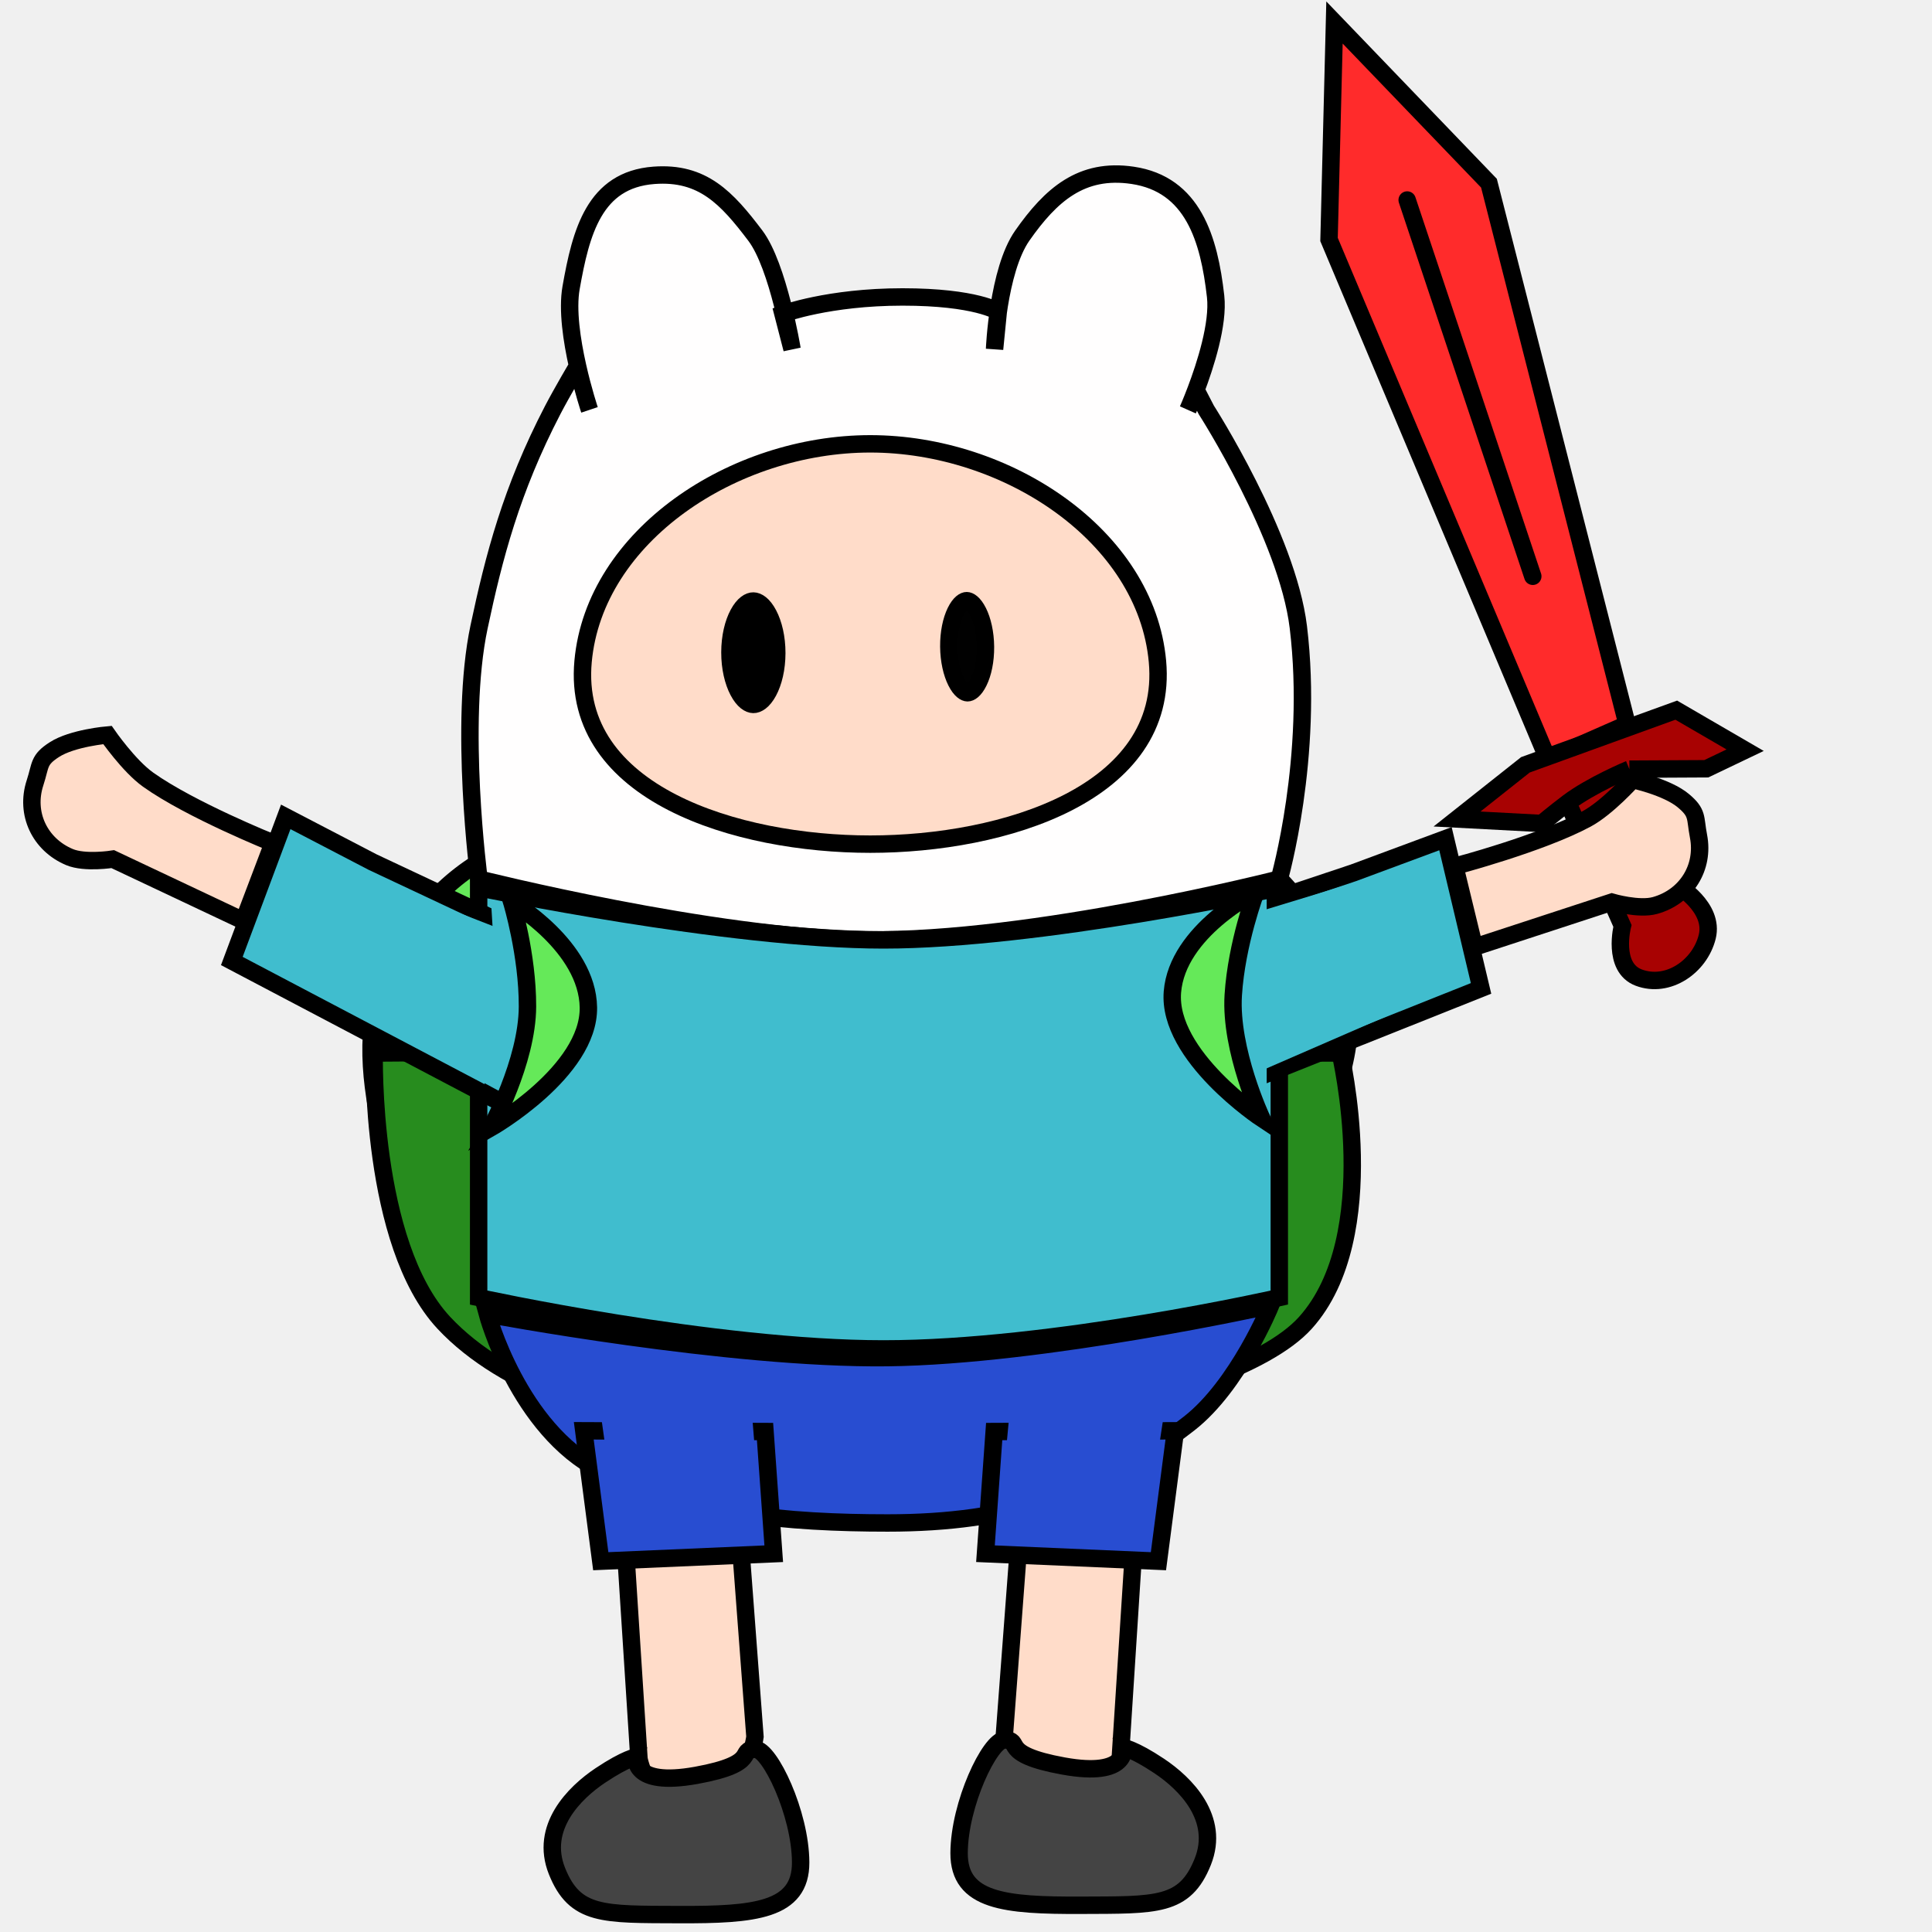
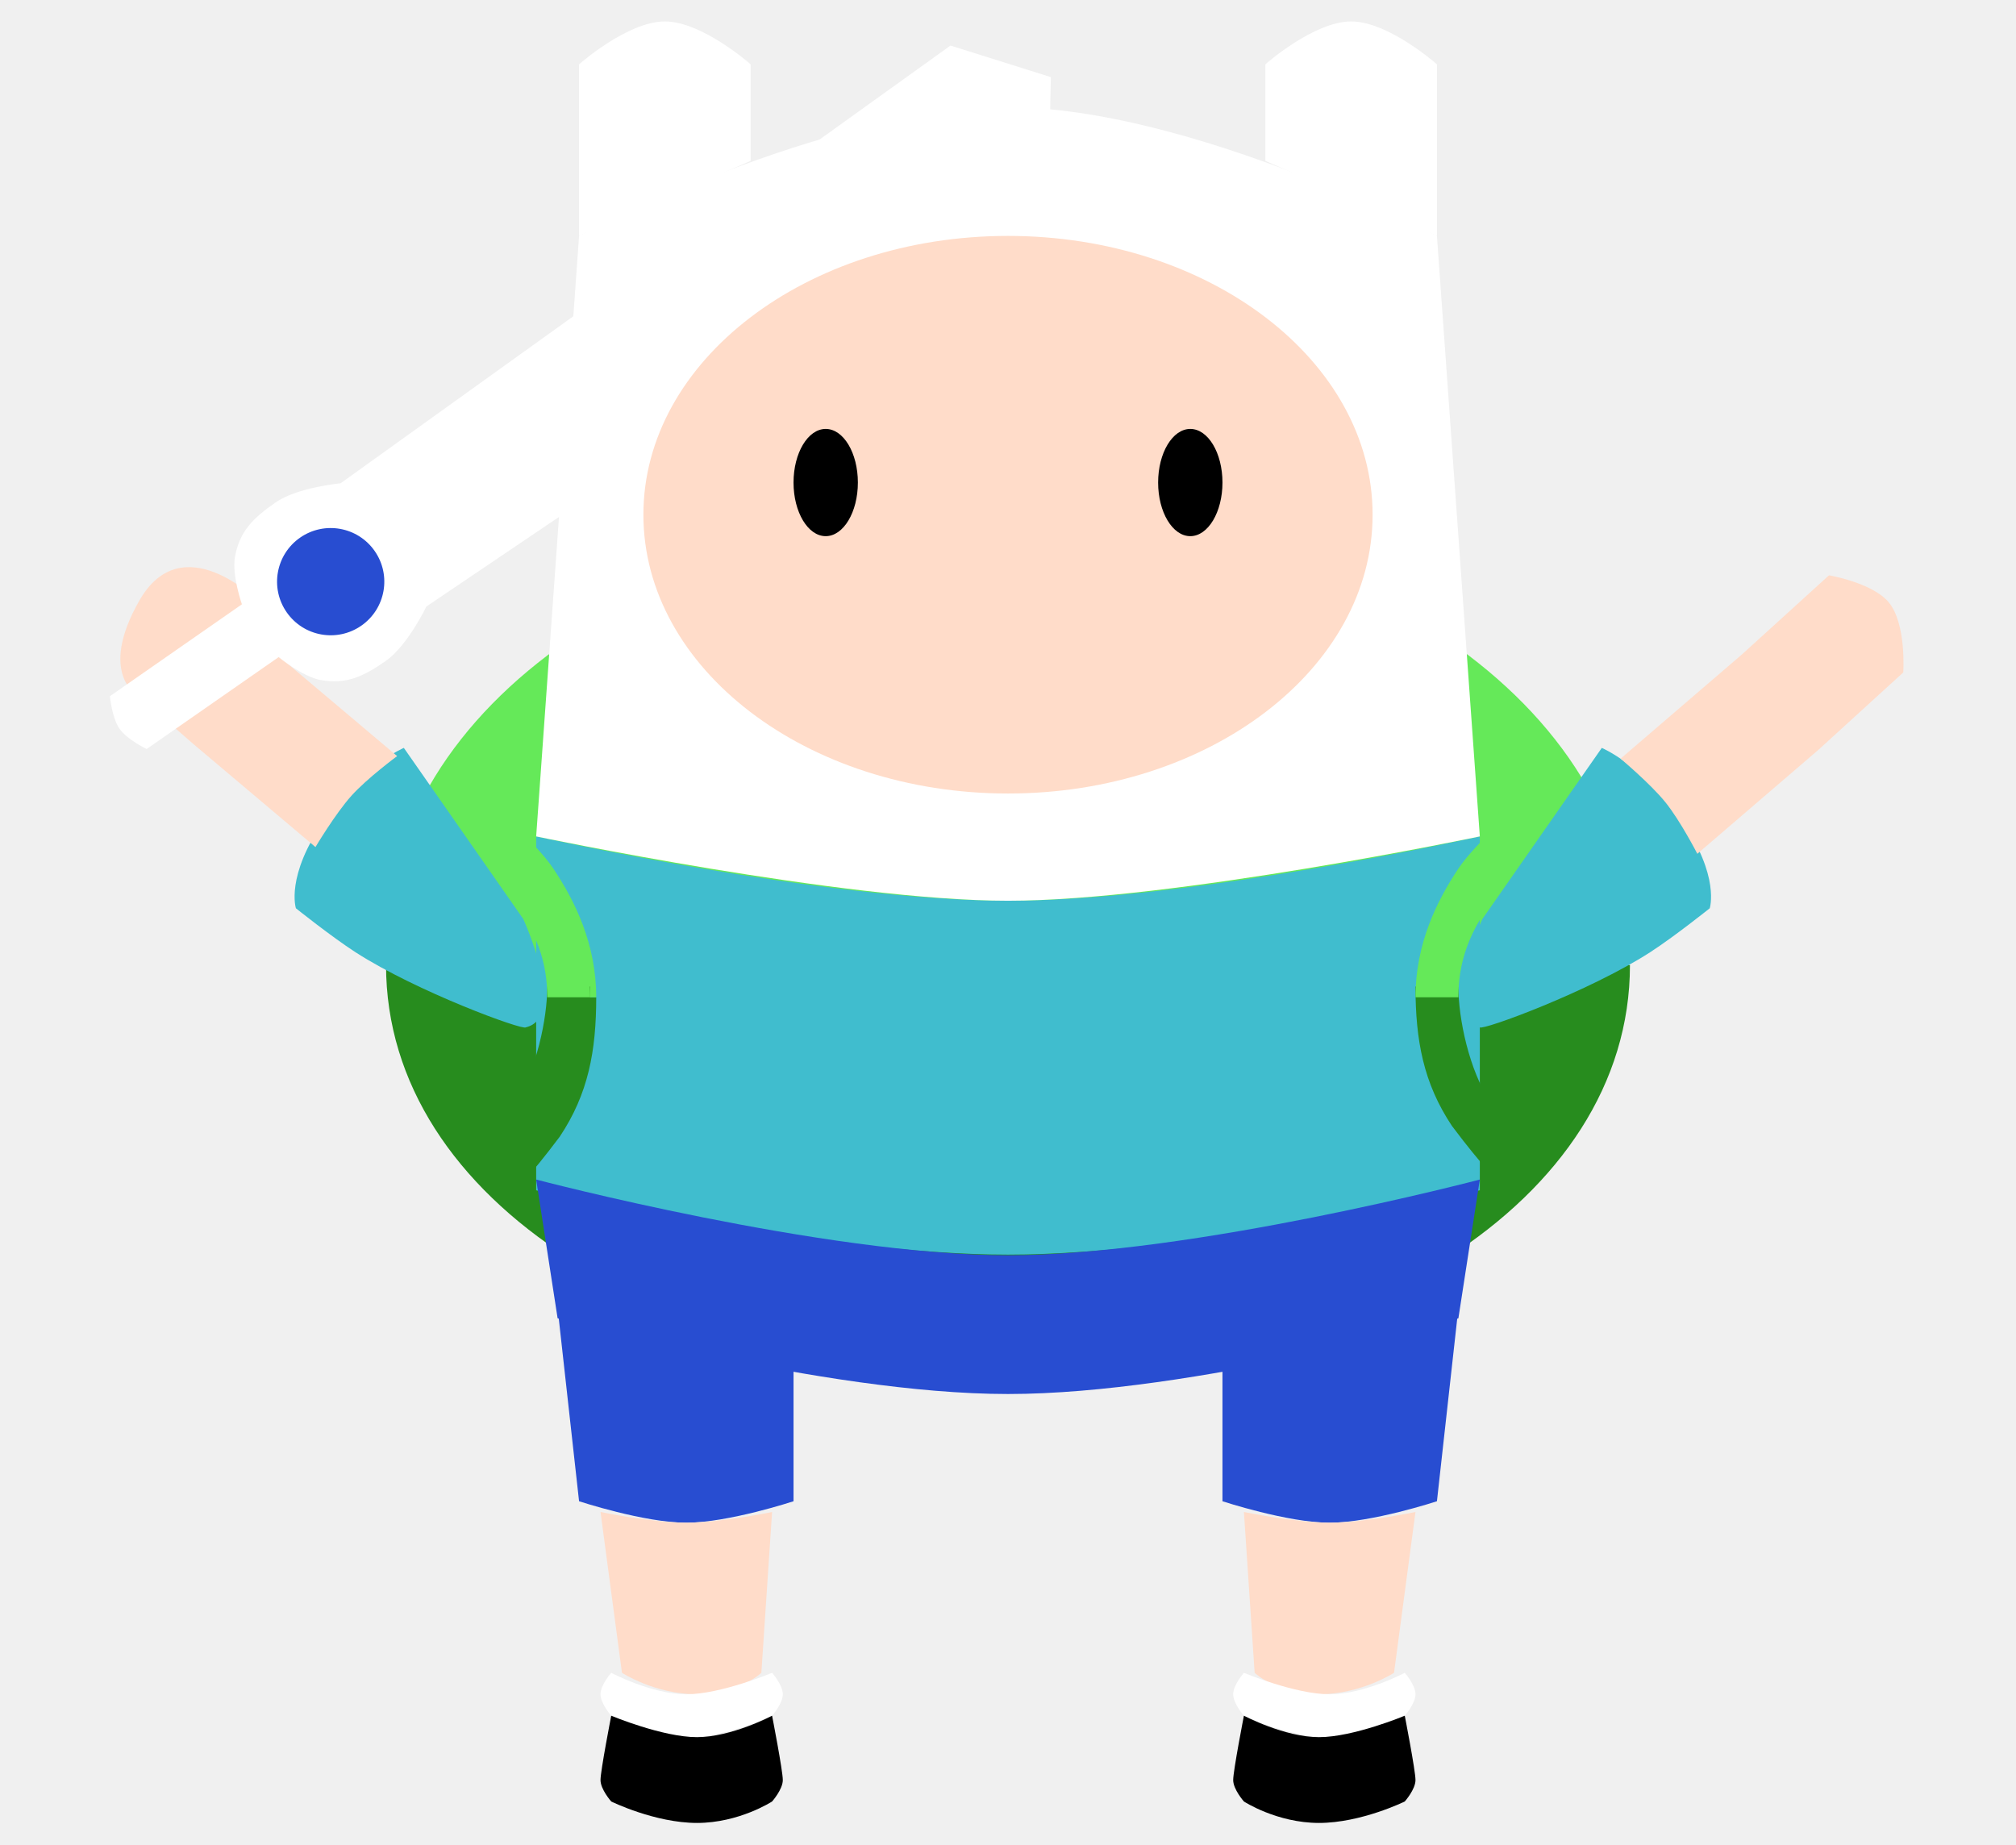
- <svg xmlns="http://www.w3.org/2000/svg" width="111" height="111" viewBox="0 0 111 111" fill="none">
-   <path d="M48.346 50.424C48.346 50.424 29.5 41 22.346 55.424C19.483 61.197 23.5 69.5 23.5 69.5H73C73 69.5 79.63 61.236 76.846 55.424C68.5 38 48.346 50.424 48.346 50.424Z" fill="#65E959" stroke="black" />
-   <path d="M25.5 76C21.235 71.43 21.5 60.5 21.5 60.5C40.167 60.333 77 60.5 77 60.5C77 60.5 79.5 71 75 76C70.5 81 50.5 83.5 50.5 83.5C50.5 83.5 32.5 83.5 25.5 76Z" fill="#278C1E" stroke="black" />
-   <path d="M51 78C41.837 78.112 28 75.5 28 75.5C28 75.5 29.781 82.106 34.5 84.5C39.44 87.005 45.294 87.5 51 87.5C58 87.5 63.064 85.87 68.315 81.788C71.122 79.605 73 75 73 75C73 75 59.992 77.89 51 78Z" fill="#284DD1" stroke="black" />
-   <path d="M57.697 99.784L58.512 88.966L65.139 88.939L64.36 101.05C64.36 101.05 63.881 103.756 61.549 103.765C58.196 103.779 57.697 99.784 57.697 99.784Z" fill="#FFDCC9" stroke="black" />
-   <path d="M55.103 106.464C55.115 103.639 56.88 99.971 57.699 99.967C58.812 99.963 57.32 100.779 61.103 101.464C64.887 102.148 64.541 100.409 64.541 100.409C64.541 100.409 65.103 100.464 66.603 101.464C68.114 102.471 70.103 104.464 69.103 106.964C68.068 109.553 66.449 109.446 62.103 109.464C57.757 109.481 55.092 109.24 55.103 106.464Z" fill="#444444" stroke="black" />
-   <path d="M56.618 89.266L57.119 82.247L67.532 82.204L66.556 89.697L56.618 89.266Z" fill="#284DD1" stroke="black" />
-   <path d="M57.437 87.22L58.012 81.057L66.936 80.816L65.944 87.404L57.437 87.22Z" fill="#284DD1" />
-   <path d="M43.375 99.784L42.56 88.966L35.933 88.939L36.712 101.05C36.712 101.05 37.191 103.756 39.523 103.765C42.876 103.779 43.375 99.784 43.375 99.784Z" fill="#FFDCC9" stroke="black" />
-   <path d="M46 107C45.989 104.175 44.223 100.507 43.404 100.504C42.291 100.499 43.784 101.315 40 102C36.216 102.685 36.563 100.945 36.563 100.945C36.563 100.945 36 101 34.5 102C32.989 103.007 31 105 32 107.5C33.036 110.089 34.654 109.982 39 110C43.346 110.018 46.011 109.776 46 107Z" fill="#444444" stroke="black" />
-   <path d="M44.454 89.267L43.953 82.247L33.54 82.204L34.516 89.697L44.454 89.267Z" fill="#284DD1" stroke="black" />
-   <path d="M43.582 85.894L43.097 79.911L34.314 79.787L35.205 86.178L43.582 85.894Z" fill="#284DD1" />
-   <path d="M49.736 53.996C40.942 53.879 27.522 50.502 27.522 50.502C27.522 50.502 26.347 41.571 27.522 36.028C28.376 32 29.372 28.144 31.76 23.549C32.281 22.547 33.181 21.023 33.181 21.023C32.857 19.579 32.586 17.806 32.811 16.531C33.376 13.331 34.144 10.33 37.571 10.073C40.372 9.863 41.763 11.379 43.396 13.537C44.145 14.527 44.722 16.486 45.082 17.999C45.597 17.826 48.092 17.061 51.852 17.061C56.09 17.061 57.355 17.902 57.355 17.902C57.564 16.459 57.968 14.629 58.734 13.537C60.377 11.192 62.132 9.636 65.074 10.073C68.543 10.588 69.469 13.736 69.841 17.03C70.019 18.61 69.244 20.998 68.712 22.403L69.305 23.549C69.305 23.549 73.961 30.807 74.594 36.028C75.5 43.499 73.5 50.502 73.5 50.502C73.5 50.502 59.346 54.124 49.736 53.996Z" fill="#FFFEFE" />
-   <path d="M68.248 23.549C68.248 23.549 68.45 23.096 68.712 22.403M33.869 23.549C33.869 23.549 33.499 22.445 33.181 21.023M68.712 22.403C69.244 20.998 70.019 18.61 69.841 17.03C69.469 13.736 68.543 10.588 65.074 10.073C62.132 9.636 60.377 11.192 58.734 13.537C57.325 15.548 57.141 20.056 57.141 20.056L57.355 17.902C57.355 17.902 56.09 17.061 51.852 17.061C47.614 17.061 44.983 18.033 44.983 18.033L45.505 20.056C45.505 20.056 44.719 15.285 43.396 13.537C41.763 11.379 40.372 9.863 37.571 10.073C34.144 10.33 33.376 13.331 32.811 16.531C32.586 17.806 32.857 19.579 33.181 21.023M68.712 22.403L69.305 23.549C69.305 23.549 73.961 30.807 74.594 36.028C75.5 43.499 73.5 50.502 73.5 50.502C73.5 50.502 59.346 54.124 49.736 53.996C40.942 53.879 27.522 50.502 27.522 50.502C27.522 50.502 26.347 41.571 27.522 36.028C28.376 32 29.372 28.144 31.76 23.549C32.281 22.547 33.181 21.023 33.181 21.023" stroke="black" />
-   <path d="M33.5 37.999C34.159 30.781 42.146 25.5 50 25.5C57.854 25.5 65.841 30.781 66.5 37.999C67.194 45.606 57.638 48.499 50 48.499C42.362 48.499 32.806 45.606 33.5 37.999Z" fill="#FFDCC9" stroke="black" />
-   <path d="M73.5 74.55L73.5 51.001C73.5 51.001 59.675 54.001 50.758 54.001C41.842 54.001 27.5 51 27.5 51V74.55C27.5 74.55 41.017 77.5 50.758 77.5C60.5 77.5 73.5 74.55 73.5 74.55Z" fill="#40BDCE" stroke="black" />
-   <path d="M76.358 13.761L88.927 43.618L93.482 41.615L85.546 10.525L76.671 1.293L76.358 13.761Z" fill="#FF2B2B" stroke="black" />
-   <path d="M88.58 47.312L83.711 47.055L87.641 43.941L96.306 40.801L100.264 43.101L98.034 44.168L93.614 44.191L96.359 50.856C96.359 50.856 98.512 52.114 98.085 53.825C97.658 55.536 95.829 56.797 94.151 56.166C92.602 55.583 93.214 53.193 93.214 53.193L90.079 46.119C89.255 46.743 88.58 47.312 88.58 47.312Z" fill="#A80202" />
-   <path d="M93.614 44.191L98.034 44.168L100.264 43.101L96.306 40.801L87.641 43.941L83.711 47.055L88.58 47.312C88.58 47.312 89.255 46.743 90.079 46.119M93.614 44.191L96.359 50.856C96.359 50.856 98.512 52.114 98.085 53.825C97.658 55.536 95.829 56.797 94.151 56.166C92.602 55.583 93.214 53.193 93.214 53.193L90.079 46.119M93.614 44.191C93.614 44.191 91.428 45.098 90.079 46.119" stroke="black" />
-   <path d="M88.064 33.11L80.847 11.491" stroke="black" stroke-linecap="round" />
-   <path d="M91.16 47.047C88.523 48.469 83.582 49.768 83.582 49.768L84.709 54.415L92.605 51.831C92.605 51.831 94.158 52.284 95.088 52.023C96.877 51.522 97.935 49.853 97.584 48.037C97.376 46.96 97.566 46.715 96.714 46.002C95.769 45.212 93.796 44.793 93.796 44.793C93.796 44.793 92.357 46.401 91.16 47.047Z" fill="#FFDCC9" stroke="black" />
-   <path d="M85.091 56.787L83.047 48.185L77.763 50.145L73.276 51.644L73.276 61.5L85.091 56.787Z" fill="#40BDCE" stroke="black" />
-   <path d="M84 56.5L82.005 49.392L77.494 50.802L72.41 52.35L72.5 61.5L84 56.5Z" fill="#40BDCE" />
-   <path d="M67.359 56.992C67.642 53.484 72.16 51.23 72.16 51.23C72.16 51.23 71.043 54.19 70.855 57.171C70.654 60.343 72.495 64.264 72.495 64.264C72.495 64.264 67.063 60.665 67.359 56.992Z" fill="#65E959" stroke="black" />
-   <path d="M8.509 44.793C10.948 46.532 15.69 48.436 15.69 48.436L13.993 52.907L6.48 49.36C6.48 49.36 4.883 49.617 3.992 49.242C2.279 48.522 1.437 46.735 2.012 44.976C2.352 43.934 2.194 43.666 3.128 43.066C4.164 42.399 6.174 42.228 6.174 42.228C6.174 42.228 7.402 44.004 8.509 44.793Z" fill="#FFDCC9" stroke="black" />
-   <path d="M13.319 55.212L16.417 46.932L21.416 49.534L27.754 52.513L28.396 63.148L13.319 55.212Z" fill="#40BDCE" stroke="black" />
-   <path d="M15.225 55.413L18.081 48.861L22.571 50.969L28.518 53.283L29.514 63.137L15.225 55.413Z" fill="#40BDCE" />
-   <path d="M33.805 57.884C33.755 54.364 29.397 51.815 29.397 51.815C29.397 51.815 30.315 54.843 30.305 57.83C30.294 61.009 28.198 64.799 28.198 64.799C28.198 64.799 33.856 61.568 33.805 57.884Z" fill="#65E959" stroke="black" />
-   <path d="M44.629 37.523C44.627 38.416 44.433 39.197 44.144 39.735C43.843 40.294 43.513 40.476 43.279 40.472C43.044 40.468 42.715 40.276 42.416 39.706C42.128 39.159 41.935 38.372 41.937 37.479C41.938 36.586 42.132 35.805 42.422 35.267C42.722 34.708 43.052 34.526 43.286 34.53C43.521 34.534 43.85 34.726 44.149 35.296C44.437 35.843 44.63 36.63 44.629 37.523Z" fill="black" stroke="black" />
-   <path d="M56.618 37.163C56.624 37.972 56.468 38.679 56.231 39.164C55.98 39.681 55.721 39.804 55.588 39.803C55.454 39.802 55.193 39.676 54.933 39.156C54.689 38.667 54.52 37.958 54.513 37.149C54.506 36.34 54.663 35.634 54.899 35.148C55.151 34.632 55.409 34.509 55.543 34.51C55.677 34.511 55.937 34.637 56.198 35.157C56.442 35.646 56.611 36.355 56.618 37.163Z" fill="#010101" stroke="black" />
+ <svg xmlns="http://www.w3.org/2000/svg" width="94" height="86" viewBox="0 0 94 86" fill="none">
+   <g clip-path="url(#clip0)">
+     <ellipse cx="47" cy="44" rx="29" ry="20" fill="#65E959" />
+     <path d="M47 64C63.016 64 76 56.046 76 45H18C18 56.046 30.984 64 47 64Z" fill="#278C1E" />
+     <path d="M47 42C38.408 42 25 39 25 39V55.5C25 55.5 38.329 58.5 47 58.5C55.671 58.5 69 55.5 69 55.5V39C69 39 55.592 42 47 42Z" fill="#40BDCE" />
+     <path d="M27 11C27 11 38.52 5 47 5C55.48 5 67 11 67 11L69 39C69 39 54.718 42 47 42C39.282 42 25 39 25 39L27 11Z" fill="white" />
+     <path d="M47 58.529C38.408 58.529 25 55 25 55L26 61.471C26 61.471 38.329 65 47 65C55.671 65 68 61.471 68 61.471L69 55C69 55 55.592 58.529 47 58.529Z" fill="#284DD1" />
+     <path d="M27 3V11L35 7.5V3C35 3 32.746 1 31 1C29.253 1 27 3 27 3Z" fill="white" />
+     <path d="M67 3V11L59 7.5V3C59 3 61.254 1 63 1C64.746 1 67 3 67 3Z" fill="white" />
+     <path d="M27 70L26 61L37 63V70C37 70 33.965 71 32 71C30.035 71 27 70 27 70Z" fill="#284DD1" />
+     <path d="M29 78L28 70.5C28 70.5 30.39 71 32 71C33.61 71 36 70.5 36 70.5L35.5 78C35.5 78 34.465 79 32.5 79C30.535 79 29 78 29 78Z" fill="#FFDCC9" />
+     <path d="M32 81C30.035 81 28.5 80 28.5 80C28.5 80 28 79.437 28 79C28 78.563 28.5 78 28.5 78C28.5 78 30.39 79 32 79C33.61 79 36 78 36 78C36 78 36.5 78.563 36.5 79C36.5 79.437 36 80 36 80C36 80 33.965 81 32 81Z" fill="white" />
+     <path d="M32.5 85C30.535 85 28.5 84 28.5 84C28.5 84 28 83.437 28 83C28 82.563 28.5 80 28.5 80C28.5 80 30.89 81 32.5 81C34.11 81 36 80 36 80C36 80 36.5 82.563 36.5 83C36.5 83.437 36 84 36 84C36 84 34.465 85 32.5 85Z" fill="black" />
+     <path d="M67 70L68 61L57 63V70C57 70 60.035 71 62 71C63.965 71 67 70 67 70Z" fill="#284DD1" />
+     <path d="M65 78L66 70.5C66 70.5 63.61 71 62 71C60.39 71 58 70.5 58 70.5L58.5 78C58.5 78 59.535 79 61.5 79C63.465 79 65 78 65 78Z" fill="#FFDCC9" />
+     <path d="M62 81C63.965 81 65.5 80 65.5 80C65.5 80 66 79.437 66 79C66 78.563 65.5 78 65.5 78C65.5 78 63.61 79 62 79C60.39 79 58 78 58 78C58 78 57.5 78.563 57.5 79C57.5 79.437 58 80 58 80C58 80 60.035 81 62 81Z" fill="white" />
+     <path d="M61.5 85C63.465 85 65.5 84 65.5 84C65.5 84 66 83.437 66 83C66 82.563 65.5 80 65.5 80C65.5 80 63.11 81 61.5 81C59.89 81 58 80 58 80C58 80 57.5 82.563 57.5 83C57.5 83.437 58 84 58 84C58 84 59.535 85 61.5 85Z" fill="black" />
+     <path d="M67.7 52.5C66.367 50.5 66 48.5 66 46H68C68 47.5 68.5 49.9 69.5 51.4C69.806 51.859 71.3 53.5 71.3 53.5L69.8 55C69.8 55 69.2 54.5 67.7 52.5Z" fill="#278C1E" />
+     <path d="M68 40.5C67 42 66 44 66 46.5H68C68 45 68.405 43.386 70 41.5C70.357 41.078 70.8 40.5 70.8 40.5L69.3 39C69.3 39 68.46 39.811 68 40.5Z" fill="#65E959" />
+     <path d="M26.1 53C27.433 51 27.8 49 27.8 46.5H25.8C25.8 48 25.3 50.4 24.3 51.9C23.994 52.359 22.5 54 22.5 54L24 55.5C24 55.5 24.6 55 26.1 53Z" fill="#278C1E" />
+     <path d="M25.8 40.5C26.8 42 27.8 44 27.8 46.5H25.8C25.8 45 25.395 43.386 23.8 41.5C23.443 41.078 23 40.5 23 40.5L24.5 39C24.5 39 25.34 39.811 25.8 40.5Z" fill="#65E959" />
+     <path d="M74.687 34.873L69.119 42.85C69.119 42.85 67.014 47.431 69 47.903C69.119 48.062 74.093 46.238 76.941 44.401C78.074 43.669 79.72 42.351 79.72 42.351C79.72 42.351 80.213 40.849 78.402 38.257C76.591 35.665 74.687 34.873 74.687 34.873Z" fill="#40BDCE" />
+     <path d="M81.204 30.53L75.562 35.376C75.562 35.376 76.954 36.542 77.653 37.408C78.352 38.274 79.142 39.812 79.142 39.812L84.784 34.966L88.743 31.355C88.743 31.355 88.901 29.072 88.055 28.072C87.287 27.165 85.28 26.826 85.28 26.826L81.204 30.53Z" fill="#FFDCC9" />
+     <path d="M25.817 52.5C27.15 50.5 27.517 48.5 27.517 46H25.517C25.517 47.5 25.017 49.9 24.017 51.4C23.711 51.859 22.217 53.5 22.217 53.5L23.717 55C23.717 55 24.317 54.5 25.817 52.5Z" fill="#278C1E" />
+     <path d="M25.517 40.5C26.517 42 27.517 44 27.517 46.5H25.517C25.517 45 25.112 43.386 23.517 41.5C23.16 41.078 22.717 40.5 22.717 40.5L24.217 39C24.217 39 25.057 39.811 25.517 40.5Z" fill="#65E959" />
+     <path d="M18.83 34.873L24.398 42.85C24.398 42.85 26.503 47.431 24.517 47.903C24.398 48.062 19.424 46.238 16.576 44.401C15.443 43.669 13.797 42.351 13.797 42.351C13.797 42.351 13.304 40.849 15.115 38.257C16.926 35.665 18.83 34.873 18.83 34.873Z" fill="#40BDCE" />
+     <path d="M9.025 34.7L14.709 39.497C14.709 39.497 15.638 37.937 16.382 37.109C17.125 36.281 18.518 35.255 18.518 35.255L12.834 30.458L12 28C12 28 8.5 24.5 6.5 28C4.5 31.5 6.5 32.5 6.5 32.5L9.025 34.7Z" fill="#FFDCC9" />
+     <path d="M44.318 2.125L48.998 3.596L48.889 8.69L19.881 28.28C19.881 28.28 19.004 30.109 17.991 30.815C16.977 31.521 16.173 31.926 14.957 31.709C14.098 31.555 12.994 30.639 12.994 30.639L6.839 34.925C6.839 34.925 5.924 34.486 5.572 33.979C5.219 33.473 5.125 32.463 5.125 32.463L11.28 28.177C11.28 28.177 10.803 26.824 10.957 25.964C11.175 24.749 11.834 24.135 12.848 23.429C13.861 22.724 15.881 22.535 15.881 22.535L44.318 2.125Z" fill="white" />
+     <circle cx="15.419" cy="27.122" r="2.5" transform="rotate(55.149 15.4192 27.1221)" fill="#284DD1" />
+     <ellipse cx="47" cy="24" rx="17" ry="13" fill="#FFDCC9" />
+     <ellipse cx="38.5" cy="22.5" rx="1.5" ry="2.5" fill="black" />
+     <ellipse cx="55.5" cy="22.5" rx="1.5" ry="2.5" fill="black" />
+   </g>
+   <defs>
+     <clipPath id="clip0">
+       <rect width="94" height="86" fill="white" />
+     </clipPath>
+   </defs>
</svg>
